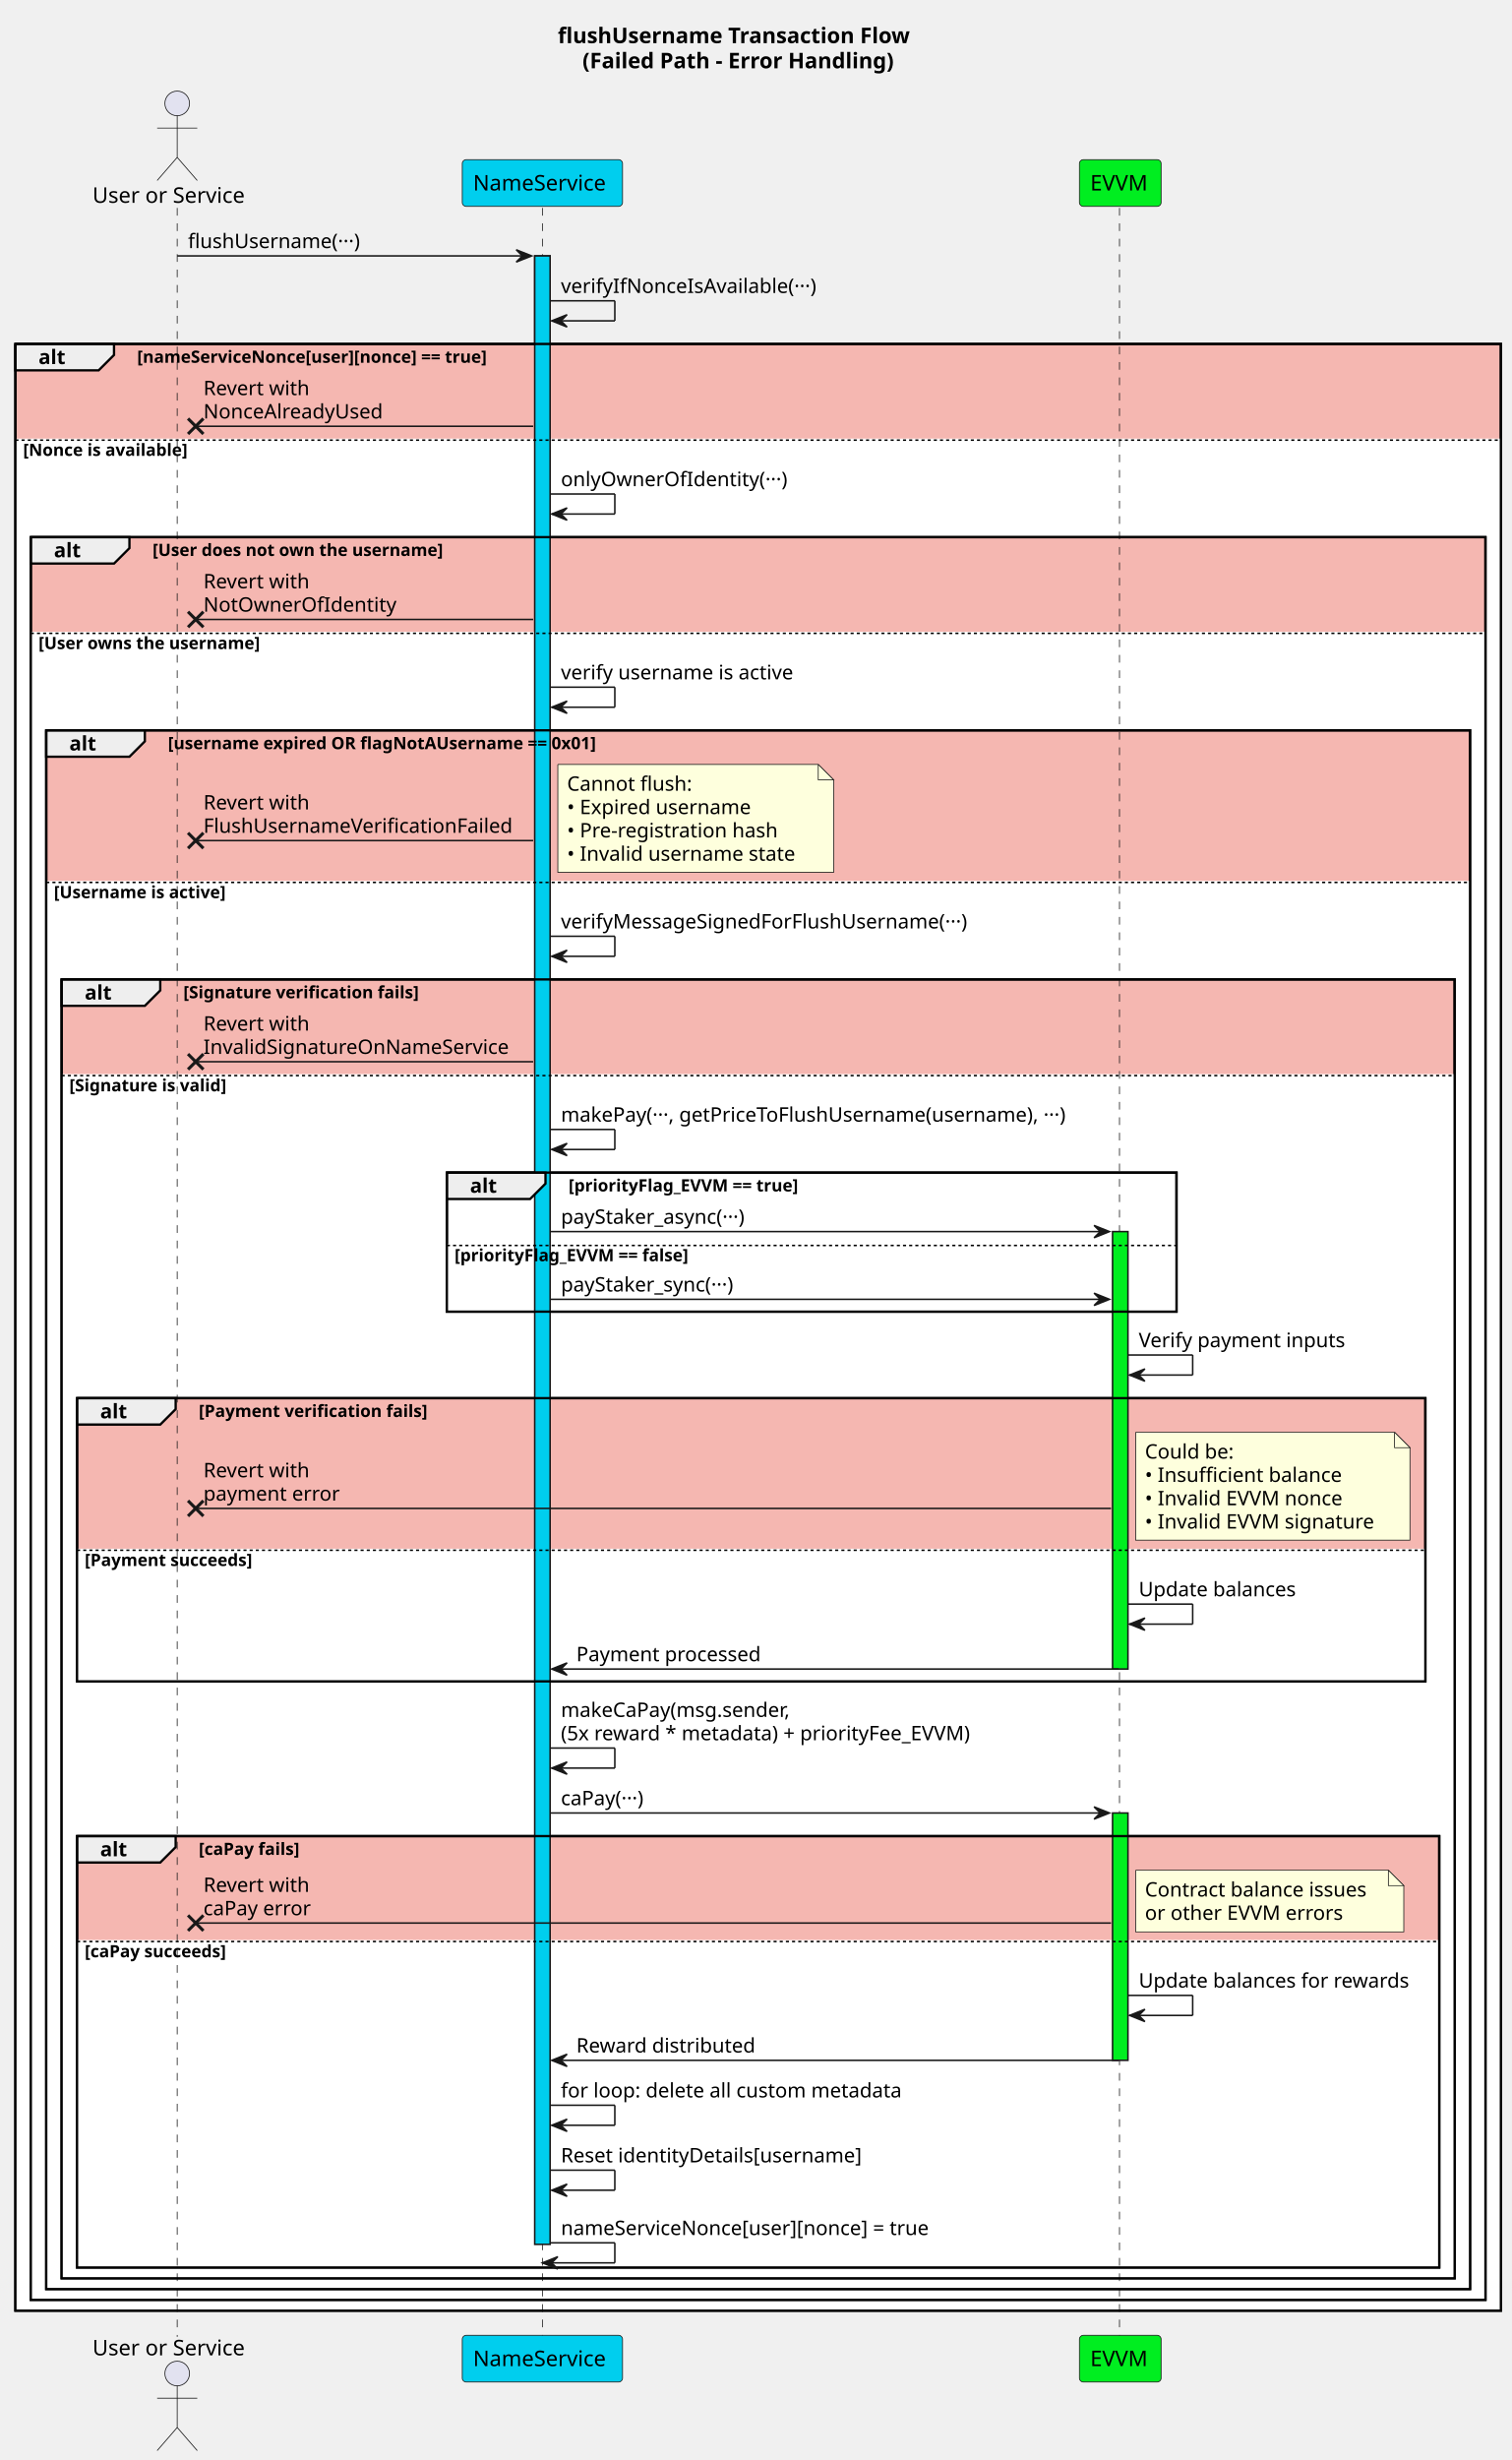
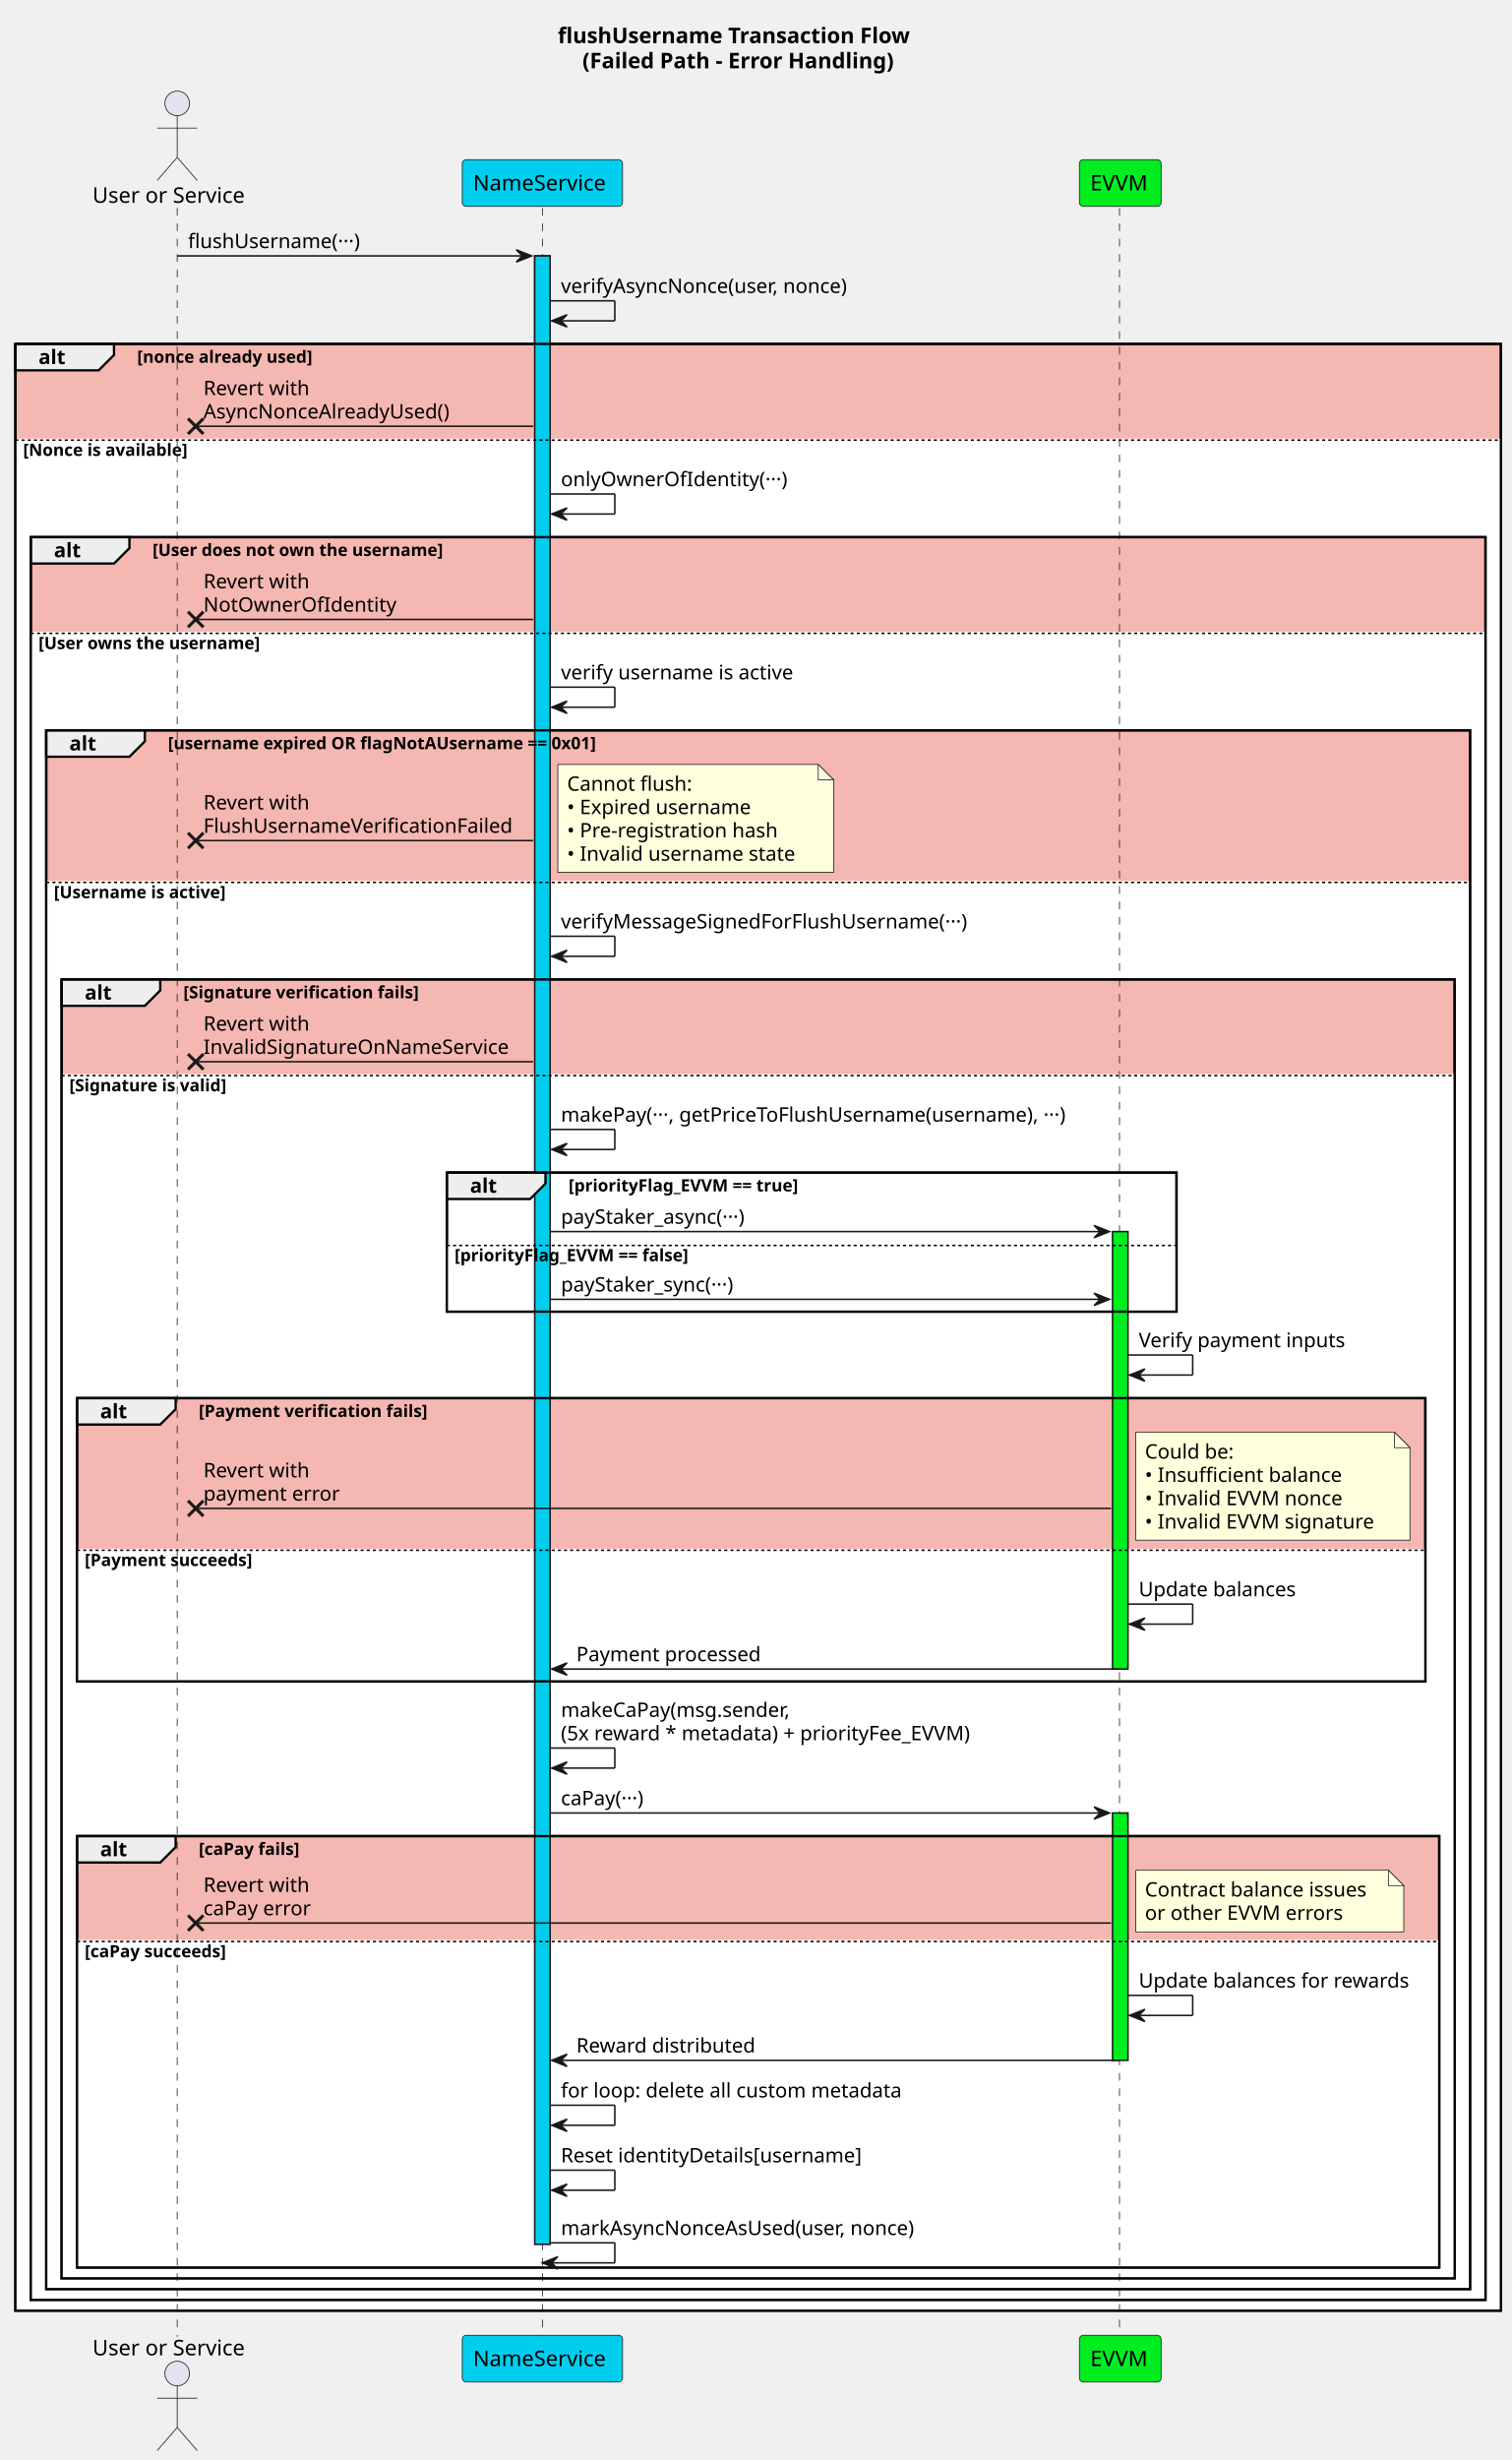
<svg xmlns="http://www.w3.org/2000/svg" contentStyleType="text/css" height="1596px" preserveAspectRatio="none" style="width:981px;height:1596px;background:#FFFFFF;" version="1.1" viewBox="0 0 981 1596" width="981px" zoomAndPan="magnify">
  <defs />
  <g>
    <text fill="#000000" font-family="sans-serif" font-size="14" font-weight="bold" lengthAdjust="spacing" textLength="259" x="362" y="27.995">flushUsername Transaction Flow</text>
    <text fill="#000000" font-family="sans-serif" font-size="14" font-weight="bold" lengthAdjust="spacing" textLength="227" x="378" y="44.292">(Failed Path - Error Handling)</text>
    <rect fill="#00CEEE" height="1290.078" style="stroke:#181818;stroke-width:1.0;" width="10" x="347" y="166.023" />
    <rect fill="#00EE20" height="283.805" style="stroke:#181818;stroke-width:1.0;" width="10" x="722" y="799.031" />
    <rect fill="#00EE20" height="160.469" style="stroke:#181818;stroke-width:1.0;" width="10" x="722" y="1176.234" />
    <rect fill="#F5B7B1" height="1275.945" style="stroke:#000000;stroke-width:1.5;" width="964" x="10" y="223.156" />
    <rect fill="#FFFFFF" height="1214.547" style="stroke:none;stroke-width:1.0;" width="964" x="10" y="284.555" />
    <rect fill="#F5B7B1" height="1143.609" style="stroke:#000000;stroke-width:1.5;" width="944" x="20" y="348.492" />
    <rect fill="#FFFFFF" height="1082.211" style="stroke:none;stroke-width:1.0;" width="944" x="20" y="409.891" />
    <rect fill="#F5B7B1" height="1011.273" style="stroke:#000000;stroke-width:1.5;" width="924" x="30" y="473.828" />
    <rect fill="#FFFFFF" height="913.609" style="stroke:none;stroke-width:1.0;" width="924" x="30" y="571.492" />
    <rect fill="#F5B7B1" height="842.672" style="stroke:#000000;stroke-width:1.5;" width="904" x="40" y="635.43" />
    <rect fill="#FFFFFF" height="781.273" style="stroke:none;stroke-width:1.0;" width="904" x="40" y="696.828" />
    <rect fill="#FFFFFF" height="90.203" style="stroke:#000000;stroke-width:1.5;" width="473.5" x="290" y="760.766" />
    <rect fill="#FFFFFF" height="43.938" style="stroke:none;stroke-width:1.0;" width="473.5" x="290" y="807.031" />
    <rect fill="#F5B7B1" height="183.734" style="stroke:#000000;stroke-width:1.5;" width="875" x="50" y="907.102" />
    <rect fill="#FFFFFF" height="86.07" style="stroke:none;stroke-width:1.0;" width="875" x="50" y="1004.766" />
    <rect fill="#F5B7B1" height="279.867" style="stroke:#000000;stroke-width:1.5;" width="884" x="50" y="1191.234" />
    <rect fill="#FFFFFF" height="212.469" style="stroke:none;stroke-width:1.0;" width="884" x="50" y="1258.633" />
    <line style="stroke:#181818;stroke-width:0.5;stroke-dasharray:5.0,5.0;" x1="115" x2="115" y1="134.891" y2="1516.102" />
    <line style="stroke:#181818;stroke-width:0.5;stroke-dasharray:5.0,5.0;" x1="352" x2="352" y1="134.891" y2="1516.102" />
    <line style="stroke:#181818;stroke-width:0.5;stroke-dasharray:5.0,5.0;" x1="726.5" x2="726.5" y1="134.891" y2="1516.102" />
    <text fill="#000000" font-family="sans-serif" font-size="14" lengthAdjust="spacing" textLength="104" x="60" y="131.589">User or Service</text>
    <ellipse cx="115" cy="67.094" fill="#E2E2F0" rx="8" ry="8" style="stroke:#181818;stroke-width:0.5;" />
    <path d="M115,75.094 L115,102.094 M102,83.094 L128,83.094 M115,102.094 L102,117.094 M115,102.094 L128,117.094 " fill="none" style="stroke:#181818;stroke-width:0.5;" />
    <text fill="#000000" font-family="sans-serif" font-size="14" lengthAdjust="spacing" textLength="104" x="60" y="1528.097">User or Service</text>
    <ellipse cx="115" cy="1539.898" fill="#E2E2F0" rx="8" ry="8" style="stroke:#181818;stroke-width:0.5;" />
    <path d="M115,1547.898 L115,1574.898 M102,1555.898 L128,1555.898 M115,1574.898 L102,1589.898 M115,1574.898 L128,1589.898 " fill="none" style="stroke:#181818;stroke-width:0.5;" />
    <rect fill="#00CEEE" height="30.297" rx="2.5" ry="2.5" style="stroke:#181818;stroke-width:0.5;" width="104" x="300" y="103.594" />
    <text fill="#000000" font-family="sans-serif" font-size="14" lengthAdjust="spacing" textLength="90" x="307" y="123.589">NameService</text>
    <rect fill="#00CEEE" height="30.297" rx="2.5" ry="2.5" style="stroke:#181818;stroke-width:0.5;" width="104" x="300" y="1515.102" />
    <text fill="#000000" font-family="sans-serif" font-size="14" lengthAdjust="spacing" textLength="90" x="307" y="1535.097">NameService</text>
    <rect fill="#00EE20" height="30.297" rx="2.5" ry="2.5" style="stroke:#181818;stroke-width:0.5;" width="53" x="700.5" y="103.594" />
    <text fill="#000000" font-family="sans-serif" font-size="14" lengthAdjust="spacing" textLength="39" x="707.5" y="123.589">EVVM</text>
    <rect fill="#00EE20" height="30.297" rx="2.5" ry="2.5" style="stroke:#181818;stroke-width:0.5;" width="53" x="700.5" y="1515.102" />
    <text fill="#000000" font-family="sans-serif" font-size="14" lengthAdjust="spacing" textLength="39" x="707.5" y="1535.097">EVVM</text>
    <rect fill="#00CEEE" height="1290.078" style="stroke:#181818;stroke-width:1.0;" width="10" x="347" y="166.023" />
    <rect fill="#00EE20" height="283.805" style="stroke:#181818;stroke-width:1.0;" width="10" x="722" y="799.031" />
    <rect fill="#00EE20" height="160.469" style="stroke:#181818;stroke-width:1.0;" width="10" x="722" y="1176.234" />
    <polygon fill="#181818" points="335,162.023,345,166.023,335,170.023,339,166.023" style="stroke:#181818;stroke-width:1.0;" />
    <line style="stroke:#181818;stroke-width:1.0;" x1="115" x2="341" y1="166.023" y2="166.023" />
    <text fill="#000000" font-family="sans-serif" font-size="13" lengthAdjust="spacing" textLength="119" x="122" y="160.958">flushUsername(···)</text>
    <line style="stroke:#181818;stroke-width:1.0;" x1="357" x2="399" y1="195.156" y2="195.156" />
    <line style="stroke:#181818;stroke-width:1.0;" x1="399" x2="399" y1="195.156" y2="208.156" />
    <line style="stroke:#181818;stroke-width:1.0;" x1="358" x2="399" y1="208.156" y2="208.156" />
    <polygon fill="#181818" points="368,204.156,358,208.156,368,212.156,364,208.156" style="stroke:#181818;stroke-width:1.0;" />
-     <text fill="#000000" font-family="sans-serif" font-size="13" lengthAdjust="spacing" textLength="171" x="364" y="190.09">verifyIfNonceIsAvailable(···)</text>
+     <text fill="#000000" font-family="sans-serif" font-size="13" lengthAdjust="spacing" textLength="171" x="364" y="190.09">verifyAsyncNonce(user, nonce)</text>
    <path d="M10,223.156 L74,223.156 L74,230.289 L64,240.289 L10,240.289 L10,223.156 " fill="#EEEEEE" style="stroke:#000000;stroke-width:1.5;" />
    <rect fill="none" height="1275.945" style="stroke:#000000;stroke-width:1.5;" width="964" x="10" y="223.156" />
    <text fill="#000000" font-family="sans-serif" font-size="13" font-weight="bold" lengthAdjust="spacing" textLength="19" x="25" y="236.223">alt</text>
-     <text fill="#000000" font-family="sans-serif" font-size="11" font-weight="bold" lengthAdjust="spacing" textLength="271" x="89" y="235.367">[nameServiceNonce[user][nonce] == true]</text>
+     <text fill="#000000" font-family="sans-serif" font-size="11" font-weight="bold" lengthAdjust="spacing" textLength="271" x="89" y="235.367">[nonce already used]</text>
    <line style="stroke:#181818;stroke-width:2.0;" x1="122" x2="132" y1="271.555" y2="281.555" />
    <line style="stroke:#181818;stroke-width:2.0;" x1="122" x2="132" y1="281.555" y2="271.555" />
    <line style="stroke:#181818;stroke-width:1.0;" x1="127" x2="346" y1="276.555" y2="276.555" />
    <text fill="#000000" font-family="sans-serif" font-size="13" lengthAdjust="spacing" textLength="70" x="132" y="256.356">Revert with</text>
-     <text fill="#000000" font-family="sans-serif" font-size="13" lengthAdjust="spacing" textLength="122" x="132" y="271.489">NonceAlreadyUsed</text>
+     <text fill="#000000" font-family="sans-serif" font-size="13" lengthAdjust="spacing" textLength="122" x="132" y="271.489">AsyncNonceAlreadyUsed()</text>
    <line style="stroke:#000000;stroke-width:1.0;stroke-dasharray:2.0,2.0;" x1="10" x2="974" y1="285.555" y2="285.555" />
    <text fill="#000000" font-family="sans-serif" font-size="11" font-weight="bold" lengthAdjust="spacing" textLength="128" x="15" y="295.765">[Nonce is available]</text>
    <line style="stroke:#181818;stroke-width:1.0;" x1="357" x2="399" y1="320.492" y2="320.492" />
    <line style="stroke:#181818;stroke-width:1.0;" x1="399" x2="399" y1="320.492" y2="333.492" />
    <line style="stroke:#181818;stroke-width:1.0;" x1="358" x2="399" y1="333.492" y2="333.492" />
    <polygon fill="#181818" points="368,329.492,358,333.492,368,337.492,364,333.492" style="stroke:#181818;stroke-width:1.0;" />
    <text fill="#000000" font-family="sans-serif" font-size="13" lengthAdjust="spacing" textLength="149" x="364" y="315.426">onlyOwnerOfIdentity(···)</text>
    <path d="M20,348.492 L84,348.492 L84,355.625 L74,365.625 L20,365.625 L20,348.492 " fill="#EEEEEE" style="stroke:#000000;stroke-width:1.5;" />
    <rect fill="none" height="1143.609" style="stroke:#000000;stroke-width:1.5;" width="944" x="20" y="348.492" />
    <text fill="#000000" font-family="sans-serif" font-size="13" font-weight="bold" lengthAdjust="spacing" textLength="19" x="35" y="361.559">alt</text>
    <text fill="#000000" font-family="sans-serif" font-size="11" font-weight="bold" lengthAdjust="spacing" textLength="222" x="99" y="360.703">[User does not own the username]</text>
    <line style="stroke:#181818;stroke-width:2.0;" x1="122" x2="132" y1="396.891" y2="406.891" />
    <line style="stroke:#181818;stroke-width:2.0;" x1="122" x2="132" y1="406.891" y2="396.891" />
    <line style="stroke:#181818;stroke-width:1.0;" x1="127" x2="346" y1="401.891" y2="401.891" />
    <text fill="#000000" font-family="sans-serif" font-size="13" lengthAdjust="spacing" textLength="70" x="132" y="381.692">Revert with</text>
    <text fill="#000000" font-family="sans-serif" font-size="13" lengthAdjust="spacing" textLength="124" x="132" y="396.825">NotOwnerOfIdentity</text>
    <line style="stroke:#000000;stroke-width:1.0;stroke-dasharray:2.0,2.0;" x1="20" x2="964" y1="410.891" y2="410.891" />
    <text fill="#000000" font-family="sans-serif" font-size="11" font-weight="bold" lengthAdjust="spacing" textLength="169" x="25" y="421.101">[User owns the username]</text>
    <line style="stroke:#181818;stroke-width:1.0;" x1="357" x2="399" y1="445.828" y2="445.828" />
    <line style="stroke:#181818;stroke-width:1.0;" x1="399" x2="399" y1="445.828" y2="458.828" />
    <line style="stroke:#181818;stroke-width:1.0;" x1="358" x2="399" y1="458.828" y2="458.828" />
    <polygon fill="#181818" points="368,454.828,358,458.828,368,462.828,364,458.828" style="stroke:#181818;stroke-width:1.0;" />
    <text fill="#000000" font-family="sans-serif" font-size="13" lengthAdjust="spacing" textLength="159" x="364" y="440.762">verify username is active</text>
    <path d="M30,473.828 L94,473.828 L94,480.961 L84,490.961 L30,490.961 L30,473.828 " fill="#EEEEEE" style="stroke:#000000;stroke-width:1.5;" />
    <rect fill="none" height="1011.273" style="stroke:#000000;stroke-width:1.5;" width="924" x="30" y="473.828" />
    <text fill="#000000" font-family="sans-serif" font-size="13" font-weight="bold" lengthAdjust="spacing" textLength="19" x="45" y="486.895">alt</text>
    <text fill="#000000" font-family="sans-serif" font-size="11" font-weight="bold" lengthAdjust="spacing" textLength="327" x="109" y="486.039">[username expired OR flagNotAUsername == 0x01]</text>
    <line style="stroke:#181818;stroke-width:2.0;" x1="122" x2="132" y1="540.359" y2="550.359" />
    <line style="stroke:#181818;stroke-width:2.0;" x1="122" x2="132" y1="550.359" y2="540.359" />
    <line style="stroke:#181818;stroke-width:1.0;" x1="127" x2="346" y1="545.359" y2="545.359" />
    <text fill="#000000" font-family="sans-serif" font-size="13" lengthAdjust="spacing" textLength="70" x="132" y="525.161">Revert with</text>
    <text fill="#000000" font-family="sans-serif" font-size="13" lengthAdjust="spacing" textLength="208" x="132" y="540.293">FlushUsernameVerificationFailed</text>
    <path d="M362,495.961 L362,565.961 L541,565.961 L541,505.961 L531,495.961 L362,495.961 " fill="#FEFFDD" style="stroke:#181818;stroke-width:0.5;" />
    <path d="M531,495.961 L531,505.961 L541,505.961 L531,495.961 " fill="#FEFFDD" style="stroke:#181818;stroke-width:0.5;" />
    <text fill="#000000" font-family="sans-serif" font-size="13" lengthAdjust="spacing" textLength="84" x="368" y="513.028">Cannot flush:</text>
    <text fill="#000000" font-family="sans-serif" font-size="13" lengthAdjust="spacing" textLength="128" x="368" y="528.161">• Expired username</text>
    <text fill="#000000" font-family="sans-serif" font-size="13" lengthAdjust="spacing" textLength="146" x="368" y="543.293">• Pre-registration hash</text>
    <text fill="#000000" font-family="sans-serif" font-size="13" lengthAdjust="spacing" textLength="158" x="368" y="558.426">• Invalid username state</text>
    <line style="stroke:#000000;stroke-width:1.0;stroke-dasharray:2.0,2.0;" x1="30" x2="954" y1="572.492" y2="572.492" />
    <text fill="#000000" font-family="sans-serif" font-size="11" font-weight="bold" lengthAdjust="spacing" textLength="132" x="35" y="582.703">[Username is active]</text>
    <line style="stroke:#181818;stroke-width:1.0;" x1="357" x2="399" y1="607.43" y2="607.43" />
    <line style="stroke:#181818;stroke-width:1.0;" x1="399" x2="399" y1="607.43" y2="620.43" />
    <line style="stroke:#181818;stroke-width:1.0;" x1="358" x2="399" y1="620.43" y2="620.43" />
    <polygon fill="#181818" points="368,616.43,358,620.43,368,624.43,364,620.43" style="stroke:#181818;stroke-width:1.0;" />
    <text fill="#000000" font-family="sans-serif" font-size="13" lengthAdjust="spacing" textLength="277" x="364" y="602.364">verifyMessageSignedForFlushUsername(···)</text>
    <path d="M40,635.43 L104,635.43 L104,642.562 L94,652.562 L40,652.562 L40,635.43 " fill="#EEEEEE" style="stroke:#000000;stroke-width:1.5;" />
    <rect fill="none" height="842.672" style="stroke:#000000;stroke-width:1.5;" width="904" x="40" y="635.43" />
    <text fill="#000000" font-family="sans-serif" font-size="13" font-weight="bold" lengthAdjust="spacing" textLength="19" x="55" y="648.497">alt</text>
    <text fill="#000000" font-family="sans-serif" font-size="11" font-weight="bold" lengthAdjust="spacing" textLength="181" x="119" y="647.64">[Signature verification fails]</text>
    <line style="stroke:#181818;stroke-width:2.0;" x1="122" x2="132" y1="683.828" y2="693.828" />
    <line style="stroke:#181818;stroke-width:2.0;" x1="122" x2="132" y1="693.828" y2="683.828" />
    <line style="stroke:#181818;stroke-width:1.0;" x1="127" x2="346" y1="688.828" y2="688.828" />
    <text fill="#000000" font-family="sans-serif" font-size="13" lengthAdjust="spacing" textLength="70" x="132" y="668.629">Revert with</text>
    <text fill="#000000" font-family="sans-serif" font-size="13" lengthAdjust="spacing" textLength="206" x="132" y="683.762">InvalidSignatureOnNameService</text>
    <line style="stroke:#000000;stroke-width:1.0;stroke-dasharray:2.0,2.0;" x1="40" x2="944" y1="697.828" y2="697.828" />
    <text fill="#000000" font-family="sans-serif" font-size="11" font-weight="bold" lengthAdjust="spacing" textLength="122" x="45" y="708.039">[Signature is valid]</text>
    <line style="stroke:#181818;stroke-width:1.0;" x1="357" x2="399" y1="732.766" y2="732.766" />
    <line style="stroke:#181818;stroke-width:1.0;" x1="399" x2="399" y1="732.766" y2="745.766" />
    <line style="stroke:#181818;stroke-width:1.0;" x1="358" x2="399" y1="745.766" y2="745.766" />
    <polygon fill="#181818" points="368,741.766,358,745.766,368,749.766,364,745.766" style="stroke:#181818;stroke-width:1.0;" />
    <text fill="#000000" font-family="sans-serif" font-size="13" lengthAdjust="spacing" textLength="351" x="364" y="727.7">makePay(···, getPriceToFlushUsername(username), ···)</text>
    <path d="M290,760.766 L354,760.766 L354,767.898 L344,777.898 L290,777.898 L290,760.766 " fill="#EEEEEE" style="stroke:#000000;stroke-width:1.5;" />
    <rect fill="none" height="90.203" style="stroke:#000000;stroke-width:1.5;" width="473.5" x="290" y="760.766" />
    <text fill="#000000" font-family="sans-serif" font-size="13" font-weight="bold" lengthAdjust="spacing" textLength="19" x="305" y="773.832">alt</text>
    <text fill="#000000" font-family="sans-serif" font-size="11" font-weight="bold" lengthAdjust="spacing" textLength="177" x="369" y="772.976">[priorityFlag_EVVM == true]</text>
    <polygon fill="#181818" points="710,795.031,720,799.031,710,803.031,714,799.031" style="stroke:#181818;stroke-width:1.0;" />
    <line style="stroke:#181818;stroke-width:1.0;" x1="357" x2="716" y1="799.031" y2="799.031" />
    <text fill="#000000" font-family="sans-serif" font-size="13" lengthAdjust="spacing" textLength="131" x="364" y="793.965">payStaker_async(···)</text>
    <line style="stroke:#000000;stroke-width:1.0;stroke-dasharray:2.0,2.0;" x1="290" x2="763.5" y1="808.031" y2="808.031" />
    <text fill="#000000" font-family="sans-serif" font-size="11" font-weight="bold" lengthAdjust="spacing" textLength="183" x="295" y="818.242">[priorityFlag_EVVM == false]</text>
    <polygon fill="#181818" points="710,838.969,720,842.969,710,846.969,714,842.969" style="stroke:#181818;stroke-width:1.0;" />
    <line style="stroke:#181818;stroke-width:1.0;" x1="357" x2="716" y1="842.969" y2="842.969" />
    <text fill="#000000" font-family="sans-serif" font-size="13" lengthAdjust="spacing" textLength="123" x="364" y="837.903">payStaker_sync(···)</text>
    <line style="stroke:#181818;stroke-width:1.0;" x1="732" x2="774" y1="879.102" y2="879.102" />
    <line style="stroke:#181818;stroke-width:1.0;" x1="774" x2="774" y1="879.102" y2="892.102" />
    <line style="stroke:#181818;stroke-width:1.0;" x1="733" x2="774" y1="892.102" y2="892.102" />
    <polygon fill="#181818" points="743,888.102,733,892.102,743,896.102,739,892.102" style="stroke:#181818;stroke-width:1.0;" />
    <text fill="#000000" font-family="sans-serif" font-size="13" lengthAdjust="spacing" textLength="140" x="739" y="874.036">Verify payment inputs</text>
    <path d="M50,907.102 L114,907.102 L114,914.234 L104,924.234 L50,924.234 L50,907.102 " fill="#EEEEEE" style="stroke:#000000;stroke-width:1.5;" />
    <rect fill="none" height="183.734" style="stroke:#000000;stroke-width:1.5;" width="875" x="50" y="907.102" />
    <text fill="#000000" font-family="sans-serif" font-size="13" font-weight="bold" lengthAdjust="spacing" textLength="19" x="65" y="920.168">alt</text>
    <text fill="#000000" font-family="sans-serif" font-size="11" font-weight="bold" lengthAdjust="spacing" textLength="174" x="129" y="919.312">[Payment verification fails]</text>
    <line style="stroke:#181818;stroke-width:2.0;" x1="122" x2="132" y1="973.633" y2="983.633" />
    <line style="stroke:#181818;stroke-width:2.0;" x1="122" x2="132" y1="983.633" y2="973.633" />
    <line style="stroke:#181818;stroke-width:1.0;" x1="127" x2="721" y1="978.633" y2="978.633" />
    <text fill="#000000" font-family="sans-serif" font-size="13" lengthAdjust="spacing" textLength="70" x="132" y="958.434">Revert with</text>
    <text fill="#000000" font-family="sans-serif" font-size="13" lengthAdjust="spacing" textLength="92" x="132" y="973.567">payment error</text>
    <path d="M737,929.234 L737,999.234 L915,999.234 L915,939.234 L905,929.234 L737,929.234 " fill="#FEFFDD" style="stroke:#181818;stroke-width:0.5;" />
    <path d="M905,929.234 L905,939.234 L915,939.234 L905,929.234 " fill="#FEFFDD" style="stroke:#181818;stroke-width:0.5;" />
    <text fill="#000000" font-family="sans-serif" font-size="13" lengthAdjust="spacing" textLength="60" x="743" y="946.301">Could be:</text>
    <text fill="#000000" font-family="sans-serif" font-size="13" lengthAdjust="spacing" textLength="134" x="743" y="961.434">• Insufficient balance</text>
    <text fill="#000000" font-family="sans-serif" font-size="13" lengthAdjust="spacing" textLength="136" x="743" y="976.567">• Invalid EVVM nonce</text>
    <text fill="#000000" font-family="sans-serif" font-size="13" lengthAdjust="spacing" textLength="157" x="743" y="991.7">• Invalid EVVM signature</text>
    <line style="stroke:#000000;stroke-width:1.0;stroke-dasharray:2.0,2.0;" x1="50" x2="925" y1="1005.766" y2="1005.766" />
    <text fill="#000000" font-family="sans-serif" font-size="11" font-weight="bold" lengthAdjust="spacing" textLength="129" x="55" y="1015.976">[Payment succeeds]</text>
    <line style="stroke:#181818;stroke-width:1.0;" x1="732" x2="774" y1="1040.703" y2="1040.703" />
    <line style="stroke:#181818;stroke-width:1.0;" x1="774" x2="774" y1="1040.703" y2="1053.703" />
    <line style="stroke:#181818;stroke-width:1.0;" x1="733" x2="774" y1="1053.703" y2="1053.703" />
    <polygon fill="#181818" points="743,1049.703,733,1053.703,743,1057.703,739,1053.703" style="stroke:#181818;stroke-width:1.0;" />
    <text fill="#000000" font-family="sans-serif" font-size="13" lengthAdjust="spacing" textLength="108" x="739" y="1035.637">Update balances</text>
    <polygon fill="#181818" points="368,1078.836,358,1082.836,368,1086.836,364,1082.836" style="stroke:#181818;stroke-width:1.0;" />
    <line style="stroke:#181818;stroke-width:1.0;" x1="362" x2="726" y1="1082.836" y2="1082.836" />
    <text fill="#000000" font-family="sans-serif" font-size="13" lengthAdjust="spacing" textLength="127" x="374" y="1077.77">Payment processed</text>
    <line style="stroke:#181818;stroke-width:1.0;" x1="357" x2="399" y1="1134.102" y2="1134.102" />
    <line style="stroke:#181818;stroke-width:1.0;" x1="399" x2="399" y1="1134.102" y2="1147.102" />
    <line style="stroke:#181818;stroke-width:1.0;" x1="358" x2="399" y1="1147.102" y2="1147.102" />
    <polygon fill="#181818" points="368,1143.102,358,1147.102,368,1151.102,364,1147.102" style="stroke:#181818;stroke-width:1.0;" />
    <text fill="#000000" font-family="sans-serif" font-size="13" lengthAdjust="spacing" textLength="161" x="364" y="1113.903">makeCaPay(msg.sender,</text>
    <text fill="#000000" font-family="sans-serif" font-size="13" lengthAdjust="spacing" textLength="285" x="364" y="1129.036">(5x reward * metadata) + priorityFee_EVVM)</text>
    <polygon fill="#181818" points="710,1172.234,720,1176.234,710,1180.234,714,1176.234" style="stroke:#181818;stroke-width:1.0;" />
    <line style="stroke:#181818;stroke-width:1.0;" x1="357" x2="716" y1="1176.234" y2="1176.234" />
    <text fill="#000000" font-family="sans-serif" font-size="13" lengthAdjust="spacing" textLength="60" x="364" y="1171.168">caPay(···)</text>
    <path d="M50,1191.234 L114,1191.234 L114,1198.367 L104,1208.367 L50,1208.367 L50,1191.234 " fill="#EEEEEE" style="stroke:#000000;stroke-width:1.5;" />
    <rect fill="none" height="279.867" style="stroke:#000000;stroke-width:1.5;" width="884" x="50" y="1191.234" />
    <text fill="#000000" font-family="sans-serif" font-size="13" font-weight="bold" lengthAdjust="spacing" textLength="19" x="65" y="1204.301">alt</text>
    <text fill="#000000" font-family="sans-serif" font-size="11" font-weight="bold" lengthAdjust="spacing" textLength="80" x="129" y="1203.445">[caPay fails]</text>
    <line style="stroke:#181818;stroke-width:2.0;" x1="122" x2="132" y1="1242.633" y2="1252.633" />
    <line style="stroke:#181818;stroke-width:2.0;" x1="122" x2="132" y1="1252.633" y2="1242.633" />
    <line style="stroke:#181818;stroke-width:1.0;" x1="127" x2="721" y1="1247.633" y2="1247.633" />
    <text fill="#000000" font-family="sans-serif" font-size="13" lengthAdjust="spacing" textLength="70" x="132" y="1227.434">Revert with</text>
    <text fill="#000000" font-family="sans-serif" font-size="13" lengthAdjust="spacing" textLength="73" x="132" y="1242.567">caPay error</text>
    <path d="M737,1213.367 L737,1253.367 L911,1253.367 L911,1223.367 L901,1213.367 L737,1213.367 " fill="#FEFFDD" style="stroke:#181818;stroke-width:0.5;" />
    <path d="M901,1213.367 L901,1223.367 L911,1223.367 L901,1213.367 " fill="#FEFFDD" style="stroke:#181818;stroke-width:0.5;" />
    <text fill="#000000" font-family="sans-serif" font-size="13" lengthAdjust="spacing" textLength="153" x="743" y="1230.434">Contract balance issues</text>
    <text fill="#000000" font-family="sans-serif" font-size="13" lengthAdjust="spacing" textLength="134" x="743" y="1245.567">or other EVVM errors</text>
    <line style="stroke:#000000;stroke-width:1.0;stroke-dasharray:2.0,2.0;" x1="50" x2="934" y1="1259.633" y2="1259.633" />
    <text fill="#000000" font-family="sans-serif" font-size="11" font-weight="bold" lengthAdjust="spacing" textLength="112" x="55" y="1269.843">[caPay succeeds]</text>
    <line style="stroke:#181818;stroke-width:1.0;" x1="732" x2="774" y1="1294.57" y2="1294.57" />
    <line style="stroke:#181818;stroke-width:1.0;" x1="774" x2="774" y1="1294.57" y2="1307.57" />
    <line style="stroke:#181818;stroke-width:1.0;" x1="733" x2="774" y1="1307.57" y2="1307.57" />
    <polygon fill="#181818" points="743,1303.57,733,1307.57,743,1311.57,739,1307.57" style="stroke:#181818;stroke-width:1.0;" />
    <text fill="#000000" font-family="sans-serif" font-size="13" lengthAdjust="spacing" textLength="183" x="739" y="1289.504">Update balances for rewards</text>
    <polygon fill="#181818" points="368,1332.703,358,1336.703,368,1340.703,364,1336.703" style="stroke:#181818;stroke-width:1.0;" />
    <line style="stroke:#181818;stroke-width:1.0;" x1="362" x2="726" y1="1336.703" y2="1336.703" />
    <text fill="#000000" font-family="sans-serif" font-size="13" lengthAdjust="spacing" textLength="118" x="374" y="1331.637">Reward distributed</text>
    <line style="stroke:#181818;stroke-width:1.0;" x1="357" x2="399" y1="1365.836" y2="1365.836" />
    <line style="stroke:#181818;stroke-width:1.0;" x1="399" x2="399" y1="1365.836" y2="1378.836" />
    <line style="stroke:#181818;stroke-width:1.0;" x1="358" x2="399" y1="1378.836" y2="1378.836" />
    <polygon fill="#181818" points="368,1374.836,358,1378.836,368,1382.836,364,1378.836" style="stroke:#181818;stroke-width:1.0;" />
    <text fill="#000000" font-family="sans-serif" font-size="13" lengthAdjust="spacing" textLength="233" x="364" y="1360.77">for loop: delete all custom metadata</text>
    <line style="stroke:#181818;stroke-width:1.0;" x1="357" x2="399" y1="1407.969" y2="1407.969" />
    <line style="stroke:#181818;stroke-width:1.0;" x1="399" x2="399" y1="1407.969" y2="1420.969" />
    <line style="stroke:#181818;stroke-width:1.0;" x1="358" x2="399" y1="1420.969" y2="1420.969" />
    <polygon fill="#181818" points="368,1416.969,358,1420.969,368,1424.969,364,1420.969" style="stroke:#181818;stroke-width:1.0;" />
    <text fill="#000000" font-family="sans-serif" font-size="13" lengthAdjust="spacing" textLength="206" x="364" y="1402.903">Reset identityDetails[username]</text>
    <line style="stroke:#181818;stroke-width:1.0;" x1="357" x2="399" y1="1455.102" y2="1455.102" />
    <line style="stroke:#181818;stroke-width:1.0;" x1="399" x2="399" y1="1455.102" y2="1468.102" />
    <line style="stroke:#181818;stroke-width:1.0;" x1="352" x2="399" y1="1468.102" y2="1468.102" />
    <polygon fill="#181818" points="362,1464.102,352,1468.102,362,1472.102,358,1468.102" style="stroke:#181818;stroke-width:1.0;" />
-     <text fill="#000000" font-family="sans-serif" font-size="13" lengthAdjust="spacing" textLength="257" x="364" y="1450.036">nameServiceNonce[user][nonce] = true</text>
+     <text fill="#000000" font-family="sans-serif" font-size="13" lengthAdjust="spacing" textLength="257" x="364" y="1450.036">markAsyncNonceAsUsed(user, nonce)</text>
  </g>
</svg>
